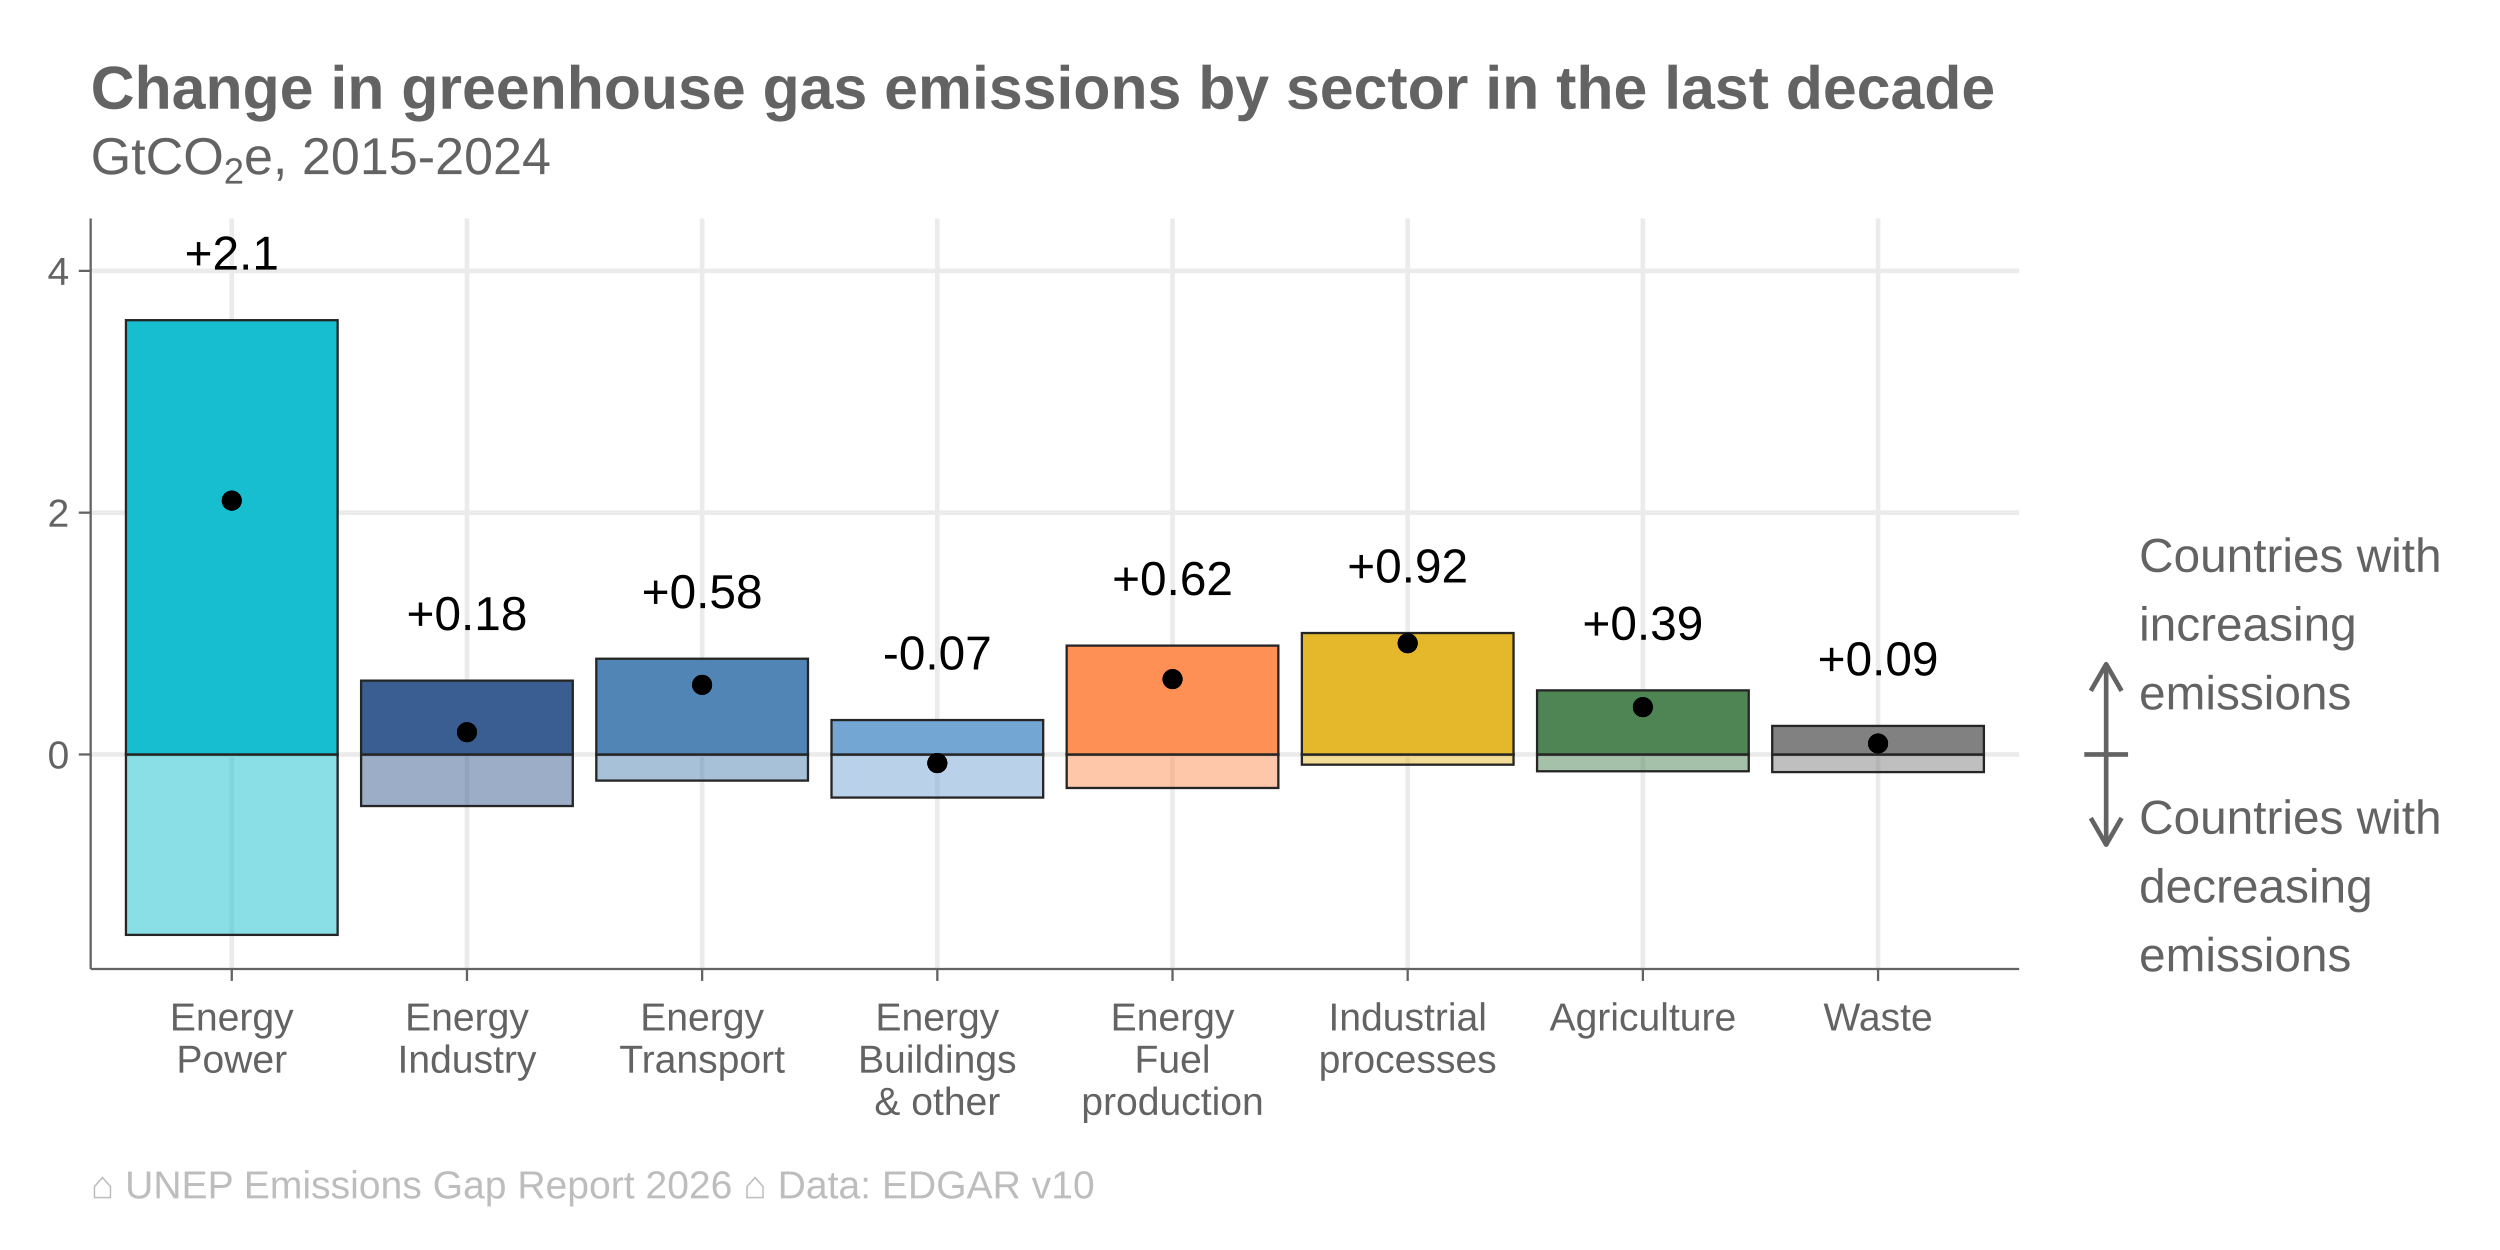
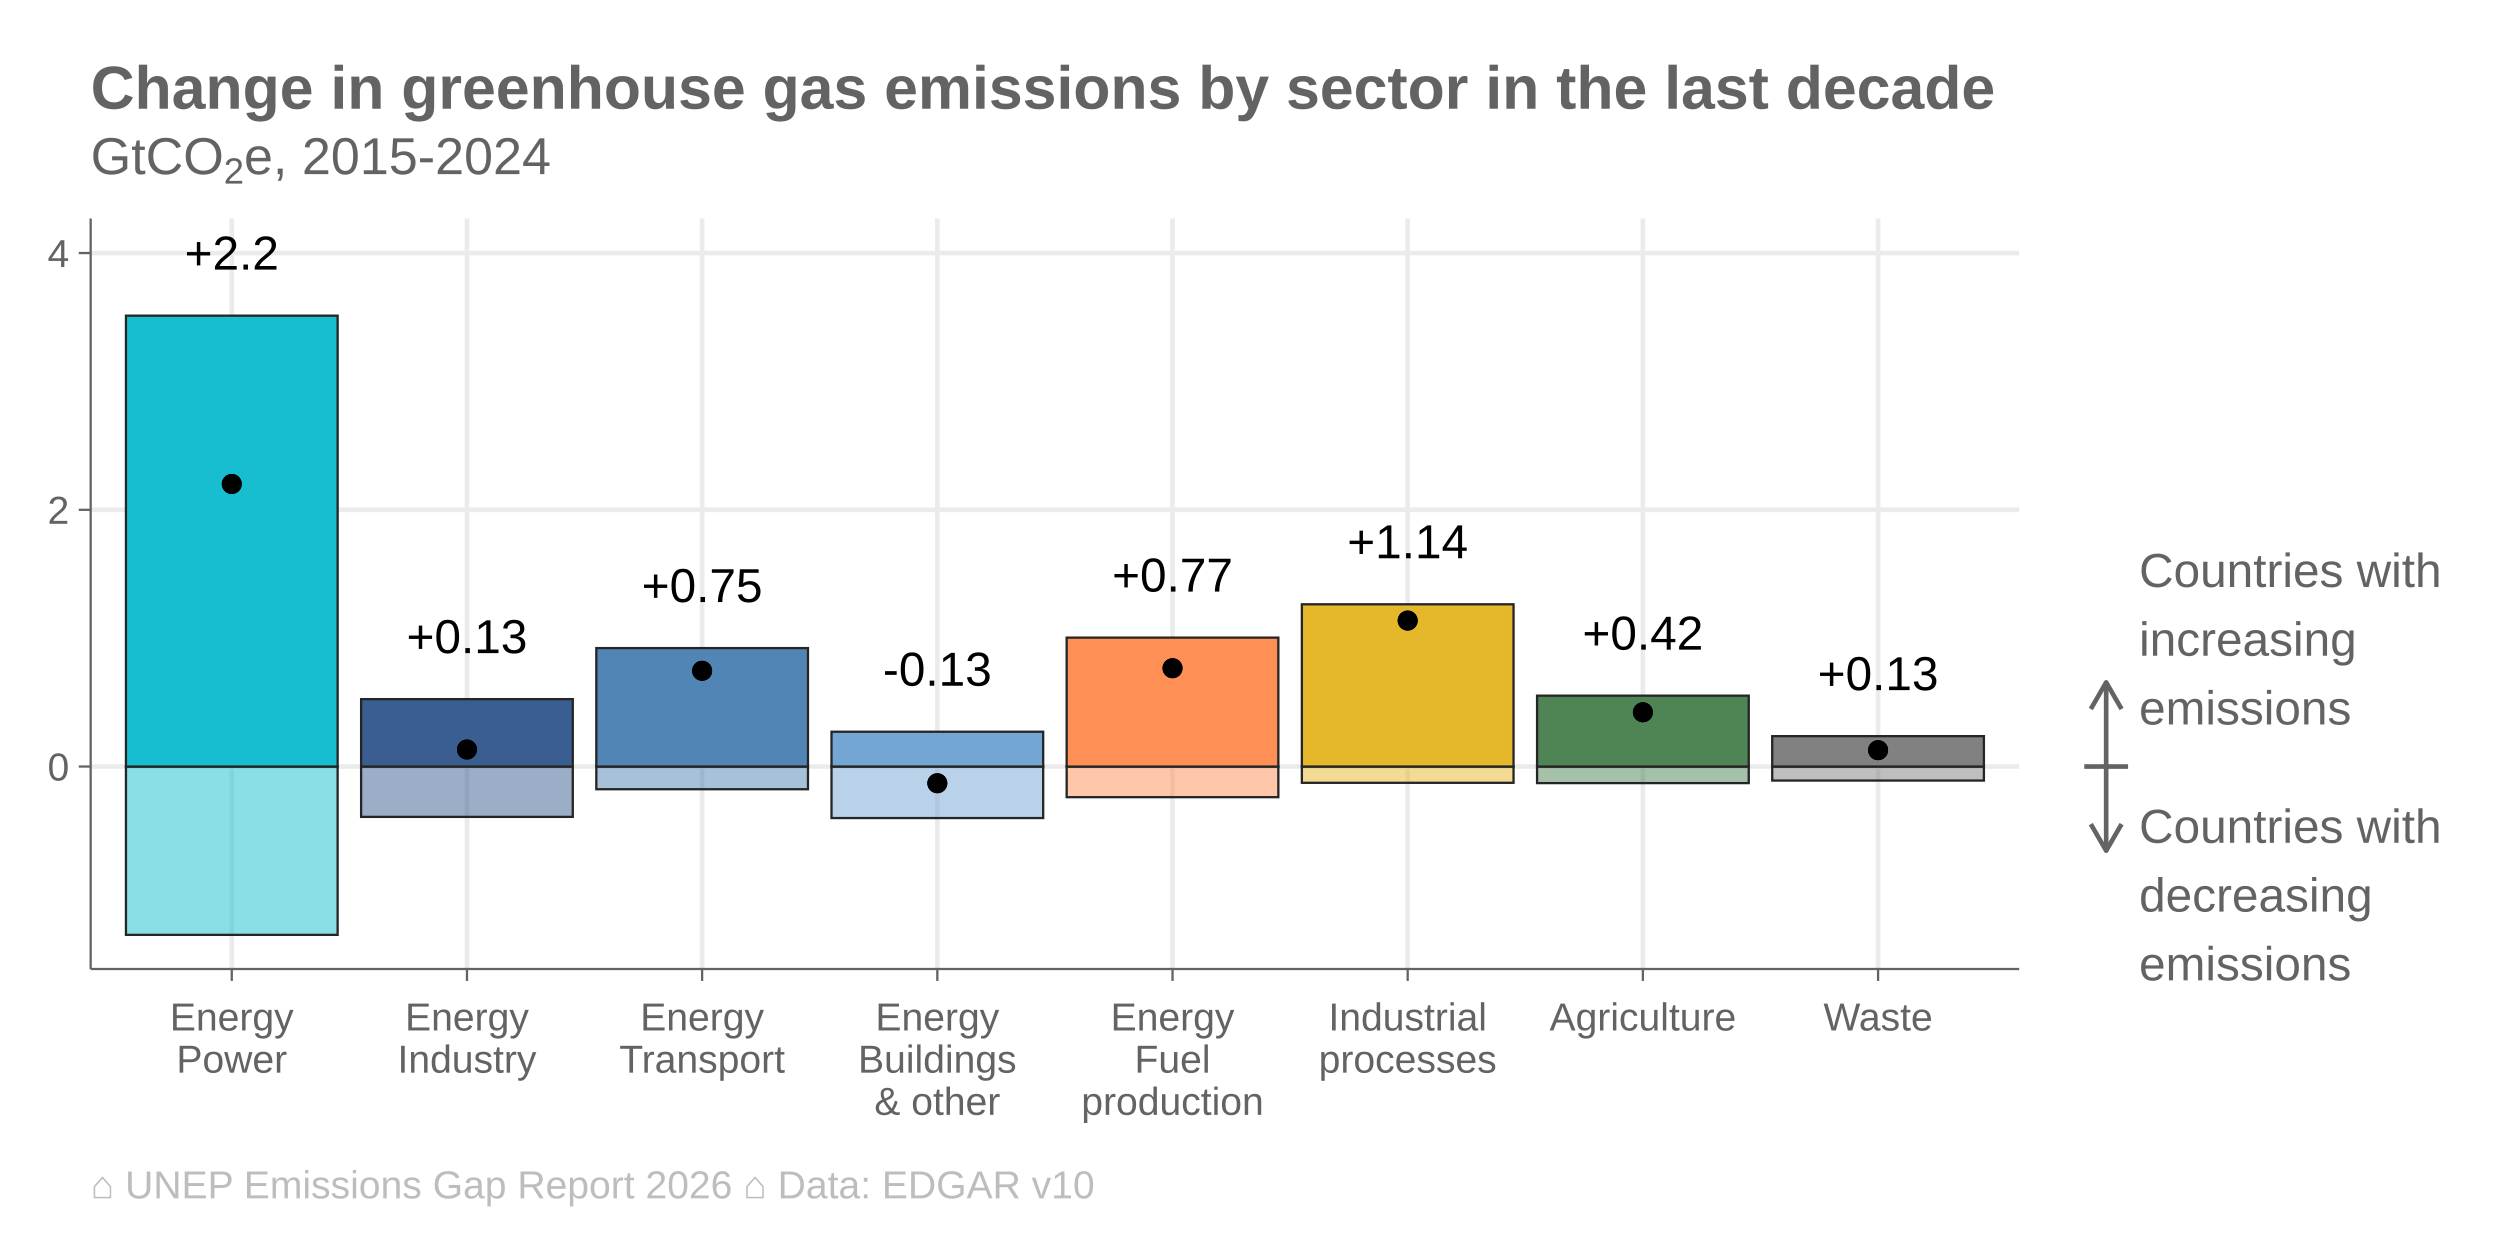
<svg xmlns="http://www.w3.org/2000/svg" width="576.00pt" height="288.00pt" viewBox="0 0 576.00 288.00">
  <g class="svglite">
    <defs>
      <style type="text/css">
    .svglite line, .svglite polyline, .svglite polygon, .svglite path, .svglite rect, .svglite circle {
      fill: none;
      stroke: #000000;
      stroke-linecap: round;
      stroke-linejoin: round;
      stroke-miterlimit: 10.00;
    }
    .svglite text {
      white-space: pre;
    }
    .svglite g.glyphgroup path {
      fill: inherit;
      stroke: none;
    }
  </style>
    </defs>
    <rect width="100%" height="100%" style="stroke: none; fill: #FFFFFF;" />
    <defs>
      <clipPath id="cpMC4wMHw1NzYuMDB8MC4wMHwyODguMDA=">
        <rect x="0.00" y="0.00" width="576.00" height="288.00" />
      </clipPath>
    </defs>
    <g clip-path="url(#cpMC4wMHw1NzYuMDB8MC4wMHwyODguMDA=)">
      <rect x="0.00" y="0.00" width="576.00" height="288.00" style="stroke-width: 1.07; stroke: #FFFFFF; fill: #FFFFFF;" />
    </g>
    <defs>
      <clipPath id="cpMjAuODl8NTY1LjA0fDUwLjMzfDIyMy4yNg==">
        <rect x="20.89" y="50.33" width="544.15" height="172.93" />
      </clipPath>
    </defs>
    <g clip-path="url(#cpMjAuODl8NTY1LjA0fDUwLjMzfDIyMy4yNg==)">
</g>
    <g clip-path="url(#cpMC4wMHw1NzYuMDB8MC4wMHwyODguMDA=)">
</g>
    <defs>
      <clipPath id="cpNS40OHw0NzAuNzB8NS40OHwyODIuNTI=">
        <rect x="5.48" y="5.48" width="465.22" height="277.04" />
      </clipPath>
    </defs>
    <g clip-path="url(#cpNS40OHw0NzAuNzB8NS40OHwyODIuNTI=)">
      <rect x="5.48" y="5.48" width="465.22" height="277.04" style="stroke-width: 1.07; stroke: #FFFFFF; fill: #FFFFFF;" />
    </g>
    <g clip-path="url(#cpMC4wMHw1NzYuMDB8MC4wMHwyODguMDA=)">
</g>
    <defs>
      <clipPath id="cpNDcwLjcwfDU3MC41Mnw1LjQ4fDI4Mi41Mg==">
        <rect x="470.70" y="5.48" width="99.82" height="277.04" />
      </clipPath>
    </defs>
    <g clip-path="url(#cpNDcwLjcwfDU3MC41Mnw1LjQ4fDI4Mi41Mg==)">
      <rect x="470.70" y="5.48" width="99.82" height="277.04" style="stroke-width: 1.07; stroke: #FFFFFF; fill: #FFFFFF;" />
    </g>
    <g clip-path="url(#cpMC4wMHw1NzYuMDB8MC4wMHwyODguMDA=)">
</g>
    <defs>
      <clipPath id="cpMjAuODl8NDY1LjIyfDUwLjMzfDIyMy4yNg==">
        <rect x="20.89" y="50.33" width="444.33" height="172.93" />
      </clipPath>
    </defs>
    <g clip-path="url(#cpMjAuODl8NDY1LjIyfDUwLjMzfDIyMy4yNg==)">
-       <polyline points="20.89,173.83 465.22,173.83 " style="stroke-width: 1.07; stroke: #EBEBEB; stroke-linecap: butt;" />
-       <polyline points="20.89,118.12 465.22,118.12 " style="stroke-width: 1.07; stroke: #EBEBEB; stroke-linecap: butt;" />
-       <polyline points="20.89,62.41 465.22,62.41 " style="stroke-width: 1.07; stroke: #EBEBEB; stroke-linecap: butt;" />
+       <polyline points="20.89,176.61 465.22,176.61 " style="stroke-width: 1.07; stroke: #EBEBEB; stroke-linecap: butt;" />
+       <polyline points="20.89,117.46 465.22,117.46 " style="stroke-width: 1.07; stroke: #EBEBEB; stroke-linecap: butt;" />
+       <polyline points="20.89,58.30 465.22,58.30 " style="stroke-width: 1.07; stroke: #EBEBEB; stroke-linecap: butt;" />
      <polyline points="53.40,223.26 53.40,50.33 " style="stroke-width: 1.07; stroke: #EBEBEB; stroke-linecap: butt;" />
      <polyline points="107.59,223.26 107.59,50.33 " style="stroke-width: 1.07; stroke: #EBEBEB; stroke-linecap: butt;" />
      <polyline points="161.77,223.26 161.77,50.33 " style="stroke-width: 1.07; stroke: #EBEBEB; stroke-linecap: butt;" />
      <polyline points="215.96,223.26 215.96,50.33 " style="stroke-width: 1.07; stroke: #EBEBEB; stroke-linecap: butt;" />
      <polyline points="270.15,223.26 270.15,50.33 " style="stroke-width: 1.07; stroke: #EBEBEB; stroke-linecap: butt;" />
      <polyline points="324.33,223.26 324.33,50.33 " style="stroke-width: 1.07; stroke: #EBEBEB; stroke-linecap: butt;" />
      <polyline points="378.52,223.26 378.52,50.33 " style="stroke-width: 1.07; stroke: #EBEBEB; stroke-linecap: butt;" />
      <polyline points="432.71,223.26 432.71,50.33 " style="stroke-width: 1.07; stroke: #EBEBEB; stroke-linecap: butt;" />
-       <rect x="354.14" y="173.83" width="48.77" height="3.87" style="stroke-width: 0.53; stroke: #252525; stroke-linecap: butt; stroke-linejoin: miter; fill: #4F8455; fill-opacity: 0.50;" />
-       <rect x="354.14" y="159.06" width="48.77" height="14.76" style="stroke-width: 0.53; stroke: #252525; stroke-linecap: butt; stroke-linejoin: miter; fill: #4F8455;" />
-       <rect x="191.58" y="173.83" width="48.77" height="9.93" style="stroke-width: 0.53; stroke: #252525; stroke-linecap: butt; stroke-linejoin: miter; fill: #74A6D4; fill-opacity: 0.50;" />
-       <rect x="191.58" y="165.90" width="48.77" height="7.93" style="stroke-width: 0.53; stroke: #252525; stroke-linecap: butt; stroke-linejoin: miter; fill: #74A6D4;" />
-       <rect x="245.76" y="173.83" width="48.77" height="7.72" style="stroke-width: 0.53; stroke: #252525; stroke-linecap: butt; stroke-linejoin: miter; fill: #FF9055; fill-opacity: 0.50;" />
-       <rect x="245.76" y="148.75" width="48.77" height="25.07" style="stroke-width: 0.53; stroke: #252525; stroke-linecap: butt; stroke-linejoin: miter; fill: #FF9055;" />
-       <rect x="83.20" y="173.83" width="48.77" height="11.88" style="stroke-width: 0.53; stroke: #252525; stroke-linecap: butt; stroke-linejoin: miter; fill: #3A5E91; fill-opacity: 0.50;" />
-       <rect x="83.20" y="156.82" width="48.77" height="17.00" style="stroke-width: 0.53; stroke: #252525; stroke-linecap: butt; stroke-linejoin: miter; fill: #3A5E91;" />
-       <rect x="29.02" y="173.83" width="48.77" height="41.57" style="stroke-width: 0.53; stroke: #252525; stroke-linecap: butt; stroke-linejoin: miter; fill: #17BECF; fill-opacity: 0.50;" />
-       <rect x="29.02" y="73.77" width="48.77" height="100.05" style="stroke-width: 0.53; stroke: #252525; stroke-linecap: butt; stroke-linejoin: miter; fill: #17BECF;" />
-       <rect x="137.39" y="173.83" width="48.77" height="6.02" style="stroke-width: 0.53; stroke: #252525; stroke-linecap: butt; stroke-linejoin: miter; fill: #5185B5; fill-opacity: 0.50;" />
-       <rect x="137.39" y="151.77" width="48.77" height="22.06" style="stroke-width: 0.53; stroke: #252525; stroke-linecap: butt; stroke-linejoin: miter; fill: #5185B5;" />
-       <rect x="299.95" y="173.83" width="48.77" height="2.35" style="stroke-width: 0.53; stroke: #252525; stroke-linecap: butt; stroke-linejoin: miter; fill: #E5B82C; fill-opacity: 0.50;" />
-       <rect x="299.95" y="145.85" width="48.77" height="27.98" style="stroke-width: 0.53; stroke: #252525; stroke-linecap: butt; stroke-linejoin: miter; fill: #E5B82C;" />
-       <rect x="408.32" y="173.83" width="48.77" height="4.06" style="stroke-width: 0.53; stroke: #252525; stroke-linecap: butt; stroke-linejoin: miter; fill: #818181; fill-opacity: 0.50;" />
-       <rect x="408.32" y="167.25" width="48.77" height="6.58" style="stroke-width: 0.53; stroke: #252525; stroke-linecap: butt; stroke-linejoin: miter; fill: #818181;" />
-       <circle cx="378.52" cy="162.93" r="1.95" style="stroke-width: 0.71; fill: #000000;" />
-       <circle cx="378.52" cy="162.93" r="1.95" style="stroke-width: 0.71; fill: #000000;" />
-       <circle cx="215.96" cy="175.83" r="1.95" style="stroke-width: 0.71; fill: #000000;" />
-       <circle cx="215.96" cy="175.83" r="1.95" style="stroke-width: 0.71; fill: #000000;" />
-       <circle cx="270.15" cy="156.47" r="1.95" style="stroke-width: 0.71; fill: #000000;" />
-       <circle cx="270.15" cy="156.47" r="1.95" style="stroke-width: 0.71; fill: #000000;" />
-       <circle cx="107.59" cy="168.70" r="1.95" style="stroke-width: 0.71; fill: #000000;" />
-       <circle cx="107.59" cy="168.70" r="1.95" style="stroke-width: 0.71; fill: #000000;" />
-       <circle cx="53.40" cy="115.34" r="1.95" style="stroke-width: 0.71; fill: #000000;" />
-       <circle cx="53.40" cy="115.34" r="1.95" style="stroke-width: 0.71; fill: #000000;" />
-       <circle cx="161.77" cy="157.79" r="1.95" style="stroke-width: 0.71; fill: #000000;" />
-       <circle cx="161.77" cy="157.79" r="1.95" style="stroke-width: 0.71; fill: #000000;" />
-       <circle cx="324.33" cy="148.20" r="1.95" style="stroke-width: 0.71; fill: #000000;" />
-       <circle cx="324.33" cy="148.20" r="1.95" style="stroke-width: 0.71; fill: #000000;" />
-       <circle cx="432.71" cy="171.31" r="1.95" style="stroke-width: 0.71; fill: #000000;" />
-       <circle cx="432.71" cy="171.31" r="1.95" style="stroke-width: 0.71; fill: #000000;" />
-       <text x="378.52" y="147.41" text-anchor="middle" style="font-size: 11.00px; font-family: &quot;Arial&quot;;" textLength="27.86px" lengthAdjust="spacingAndGlyphs">+0.39</text>
-       <text x="215.96" y="154.25" text-anchor="middle" style="font-size: 11.00px; font-family: &quot;Arial&quot;;" textLength="25.09px" lengthAdjust="spacingAndGlyphs">-0.07</text>
-       <text x="270.15" y="137.10" text-anchor="middle" style="font-size: 11.00px; font-family: &quot;Arial&quot;;" textLength="27.86px" lengthAdjust="spacingAndGlyphs">+0.62</text>
-       <text x="107.59" y="145.17" text-anchor="middle" style="font-size: 11.00px; font-family: &quot;Arial&quot;;" textLength="27.86px" lengthAdjust="spacingAndGlyphs">+0.18</text>
-       <text x="53.40" y="62.12" text-anchor="middle" style="font-size: 11.00px; font-family: &quot;Arial&quot;;" textLength="21.73px" lengthAdjust="spacingAndGlyphs">+2.1</text>
-       <text x="161.77" y="140.12" text-anchor="middle" style="font-size: 11.00px; font-family: &quot;Arial&quot;;" textLength="27.86px" lengthAdjust="spacingAndGlyphs">+0.58</text>
-       <text x="324.33" y="134.20" text-anchor="middle" style="font-size: 11.00px; font-family: &quot;Arial&quot;;" textLength="27.86px" lengthAdjust="spacingAndGlyphs">+0.92</text>
-       <text x="432.71" y="155.60" text-anchor="middle" style="font-size: 11.00px; font-family: &quot;Arial&quot;;" textLength="27.86px" lengthAdjust="spacingAndGlyphs">+0.09</text>
+       <rect x="354.14" y="176.61" width="48.77" height="3.82" style="stroke-width: 0.53; stroke: #252525; stroke-linecap: butt; stroke-linejoin: miter; fill: #4F8455; fill-opacity: 0.50;" />
+       <rect x="354.14" y="160.28" width="48.77" height="16.33" style="stroke-width: 0.53; stroke: #252525; stroke-linecap: butt; stroke-linejoin: miter; fill: #4F8455;" />
+       <rect x="191.58" y="176.61" width="48.77" height="11.87" style="stroke-width: 0.53; stroke: #252525; stroke-linecap: butt; stroke-linejoin: miter; fill: #74A6D4; fill-opacity: 0.50;" />
+       <rect x="191.58" y="168.59" width="48.77" height="8.02" style="stroke-width: 0.53; stroke: #252525; stroke-linecap: butt; stroke-linejoin: miter; fill: #74A6D4;" />
+       <rect x="245.76" y="176.61" width="48.77" height="7.06" style="stroke-width: 0.53; stroke: #252525; stroke-linecap: butt; stroke-linejoin: miter; fill: #FF9055; fill-opacity: 0.50;" />
+       <rect x="245.76" y="146.91" width="48.77" height="29.71" style="stroke-width: 0.53; stroke: #252525; stroke-linecap: butt; stroke-linejoin: miter; fill: #FF9055;" />
+       <rect x="83.20" y="176.61" width="48.77" height="11.60" style="stroke-width: 0.53; stroke: #252525; stroke-linecap: butt; stroke-linejoin: miter; fill: #3A5E91; fill-opacity: 0.50;" />
+       <rect x="83.20" y="161.08" width="48.77" height="15.53" style="stroke-width: 0.53; stroke: #252525; stroke-linecap: butt; stroke-linejoin: miter; fill: #3A5E91;" />
+       <rect x="29.02" y="176.61" width="48.77" height="38.78" style="stroke-width: 0.53; stroke: #252525; stroke-linecap: butt; stroke-linejoin: miter; fill: #17BECF; fill-opacity: 0.50;" />
+       <rect x="29.02" y="72.73" width="48.77" height="103.88" style="stroke-width: 0.53; stroke: #252525; stroke-linecap: butt; stroke-linejoin: miter; fill: #17BECF;" />
+       <rect x="137.39" y="176.61" width="48.77" height="5.23" style="stroke-width: 0.53; stroke: #252525; stroke-linecap: butt; stroke-linejoin: miter; fill: #5185B5; fill-opacity: 0.50;" />
+       <rect x="137.39" y="149.32" width="48.77" height="27.29" style="stroke-width: 0.53; stroke: #252525; stroke-linecap: butt; stroke-linejoin: miter; fill: #5185B5;" />
+       <rect x="299.95" y="176.61" width="48.77" height="3.75" style="stroke-width: 0.53; stroke: #252525; stroke-linecap: butt; stroke-linejoin: miter; fill: #E5B82C; fill-opacity: 0.50;" />
+       <rect x="299.95" y="139.23" width="48.77" height="37.38" style="stroke-width: 0.53; stroke: #252525; stroke-linecap: butt; stroke-linejoin: miter; fill: #E5B82C;" />
+       <rect x="408.32" y="176.61" width="48.77" height="3.23" style="stroke-width: 0.53; stroke: #252525; stroke-linecap: butt; stroke-linejoin: miter; fill: #818181; fill-opacity: 0.50;" />
+       <rect x="408.32" y="169.61" width="48.77" height="7.00" style="stroke-width: 0.53; stroke: #252525; stroke-linecap: butt; stroke-linejoin: miter; fill: #818181;" />
+       <circle cx="378.52" cy="164.11" r="1.95" style="stroke-width: 0.71; fill: #000000;" />
+       <circle cx="378.52" cy="164.11" r="1.95" style="stroke-width: 0.71; fill: #000000;" />
+       <circle cx="215.96" cy="180.46" r="1.95" style="stroke-width: 0.71; fill: #000000;" />
+       <circle cx="215.96" cy="180.46" r="1.95" style="stroke-width: 0.71; fill: #000000;" />
+       <circle cx="270.15" cy="153.96" r="1.95" style="stroke-width: 0.71; fill: #000000;" />
+       <circle cx="270.15" cy="153.96" r="1.95" style="stroke-width: 0.71; fill: #000000;" />
+       <circle cx="107.59" cy="172.69" r="1.95" style="stroke-width: 0.71; fill: #000000;" />
+       <circle cx="107.59" cy="172.69" r="1.95" style="stroke-width: 0.71; fill: #000000;" />
+       <circle cx="53.40" cy="111.51" r="1.95" style="stroke-width: 0.71; fill: #000000;" />
+       <circle cx="53.40" cy="111.51" r="1.95" style="stroke-width: 0.71; fill: #000000;" />
+       <circle cx="161.77" cy="154.55" r="1.95" style="stroke-width: 0.71; fill: #000000;" />
+       <circle cx="161.77" cy="154.55" r="1.95" style="stroke-width: 0.71; fill: #000000;" />
+       <circle cx="324.33" cy="142.98" r="1.95" style="stroke-width: 0.71; fill: #000000;" />
+       <circle cx="324.33" cy="142.98" r="1.95" style="stroke-width: 0.71; fill: #000000;" />
+       <circle cx="432.71" cy="172.84" r="1.95" style="stroke-width: 0.71; fill: #000000;" />
+       <circle cx="432.71" cy="172.84" r="1.95" style="stroke-width: 0.71; fill: #000000;" />
+       <text x="378.52" y="149.68" text-anchor="middle" style="font-size: 11.00px; font-family: &quot;Arial&quot;;" textLength="27.86px" lengthAdjust="spacingAndGlyphs">+0.42</text>
+       <text x="215.96" y="157.99" text-anchor="middle" style="font-size: 11.00px; font-family: &quot;Arial&quot;;" textLength="25.09px" lengthAdjust="spacingAndGlyphs">-0.13</text>
+       <text x="270.15" y="136.30" text-anchor="middle" style="font-size: 11.00px; font-family: &quot;Arial&quot;;" textLength="27.86px" lengthAdjust="spacingAndGlyphs">+0.77</text>
+       <text x="107.59" y="150.48" text-anchor="middle" style="font-size: 11.00px; font-family: &quot;Arial&quot;;" textLength="27.86px" lengthAdjust="spacingAndGlyphs">+0.13</text>
+       <text x="53.40" y="62.12" text-anchor="middle" style="font-size: 11.00px; font-family: &quot;Arial&quot;;" textLength="21.73px" lengthAdjust="spacingAndGlyphs">+2.2</text>
+       <text x="161.77" y="138.72" text-anchor="middle" style="font-size: 11.00px; font-family: &quot;Arial&quot;;" textLength="27.86px" lengthAdjust="spacingAndGlyphs">+0.75</text>
+       <text x="324.33" y="128.62" text-anchor="middle" style="font-size: 11.00px; font-family: &quot;Arial&quot;;" textLength="27.86px" lengthAdjust="spacingAndGlyphs">+1.14</text>
+       <text x="432.71" y="159.01" text-anchor="middle" style="font-size: 11.00px; font-family: &quot;Arial&quot;;" textLength="27.86px" lengthAdjust="spacingAndGlyphs">+0.13</text>
    </g>
    <g clip-path="url(#cpMC4wMHw1NzYuMDB8MC4wMHwyODguMDA=)">
      <polyline points="20.89,223.26 20.89,50.33 " style="stroke-width: 0.53; stroke: #636363; stroke-linecap: butt;" />
-       <text x="15.96" y="177.05" text-anchor="end" style="font-size: 9.00px;fill: #636363; font-family: &quot;Arial&quot;;" textLength="5.00px" lengthAdjust="spacingAndGlyphs">0</text>
-       <text x="15.96" y="121.34" text-anchor="end" style="font-size: 9.00px;fill: #636363; font-family: &quot;Arial&quot;;" textLength="5.00px" lengthAdjust="spacingAndGlyphs">2</text>
-       <text x="15.96" y="65.63" text-anchor="end" style="font-size: 9.00px;fill: #636363; font-family: &quot;Arial&quot;;" textLength="5.00px" lengthAdjust="spacingAndGlyphs">4</text>
-       <polyline points="18.15,173.83 20.89,173.83 " style="stroke-width: 0.53; stroke: #636363; stroke-linecap: butt;" />
-       <polyline points="18.15,118.12 20.89,118.12 " style="stroke-width: 0.53; stroke: #636363; stroke-linecap: butt;" />
-       <polyline points="18.15,62.41 20.89,62.41 " style="stroke-width: 0.53; stroke: #636363; stroke-linecap: butt;" />
+       <text x="15.96" y="179.83" text-anchor="end" style="font-size: 9.00px;fill: #636363; font-family: &quot;Arial&quot;;" textLength="5.00px" lengthAdjust="spacingAndGlyphs">0</text>
+       <text x="15.96" y="120.68" text-anchor="end" style="font-size: 9.00px;fill: #636363; font-family: &quot;Arial&quot;;" textLength="5.00px" lengthAdjust="spacingAndGlyphs">2</text>
+       <text x="15.96" y="61.53" text-anchor="end" style="font-size: 9.00px;fill: #636363; font-family: &quot;Arial&quot;;" textLength="5.00px" lengthAdjust="spacingAndGlyphs">4</text>
+       <polyline points="18.15,176.61 20.89,176.61 " style="stroke-width: 0.53; stroke: #636363; stroke-linecap: butt;" />
+       <polyline points="18.15,117.46 20.89,117.46 " style="stroke-width: 0.53; stroke: #636363; stroke-linecap: butt;" />
+       <polyline points="18.15,58.30 20.89,58.30 " style="stroke-width: 0.53; stroke: #636363; stroke-linecap: butt;" />
      <polyline points="20.89,223.26 465.22,223.26 " style="stroke-width: 0.53; stroke: #636363; stroke-linecap: butt;" />
      <polyline points="53.40,226.00 53.40,223.26 " style="stroke-width: 0.53; stroke: #636363; stroke-linecap: butt;" />
      <polyline points="107.59,226.00 107.59,223.26 " style="stroke-width: 0.53; stroke: #636363; stroke-linecap: butt;" />
      <polyline points="161.77,226.00 161.77,223.26 " style="stroke-width: 0.53; stroke: #636363; stroke-linecap: butt;" />
      <polyline points="215.96,226.00 215.96,223.26 " style="stroke-width: 0.53; stroke: #636363; stroke-linecap: butt;" />
      <polyline points="270.15,226.00 270.15,223.26 " style="stroke-width: 0.53; stroke: #636363; stroke-linecap: butt;" />
      <polyline points="324.33,226.00 324.33,223.26 " style="stroke-width: 0.53; stroke: #636363; stroke-linecap: butt;" />
      <polyline points="378.52,226.00 378.52,223.26 " style="stroke-width: 0.53; stroke: #636363; stroke-linecap: butt;" />
      <polyline points="432.71,226.00 432.71,223.26 " style="stroke-width: 0.53; stroke: #636363; stroke-linecap: butt;" />
      <text x="53.40" y="237.42" text-anchor="middle" style="font-size: 9.00px;fill: #636363; font-family: &quot;Arial&quot;;" textLength="28.50px" lengthAdjust="spacingAndGlyphs">Energy</text>
      <text x="53.40" y="247.14" text-anchor="middle" style="font-size: 9.00px;fill: #636363; font-family: &quot;Arial&quot;;" textLength="25.50px" lengthAdjust="spacingAndGlyphs">Power</text>
      <text x="107.59" y="237.42" text-anchor="middle" style="font-size: 9.00px;fill: #636363; font-family: &quot;Arial&quot;;" textLength="28.50px" lengthAdjust="spacingAndGlyphs">Energy</text>
      <text x="107.59" y="247.14" text-anchor="middle" style="font-size: 9.00px;fill: #636363; font-family: &quot;Arial&quot;;" textLength="32.00px" lengthAdjust="spacingAndGlyphs">Industry</text>
      <text x="161.77" y="237.42" text-anchor="middle" style="font-size: 9.00px;fill: #636363; font-family: &quot;Arial&quot;;" textLength="28.50px" lengthAdjust="spacingAndGlyphs">Energy</text>
      <text x="161.77" y="247.14" text-anchor="middle" style="font-size: 9.00px;fill: #636363; font-family: &quot;Arial&quot;;" textLength="38.17px" lengthAdjust="spacingAndGlyphs">Transport</text>
      <text x="215.96" y="237.42" text-anchor="middle" style="font-size: 9.00px;fill: #636363; font-family: &quot;Arial&quot;;" textLength="28.50px" lengthAdjust="spacingAndGlyphs">Energy</text>
      <text x="215.96" y="247.14" text-anchor="middle" style="font-size: 9.00px;fill: #636363; font-family: &quot;Arial&quot;;" textLength="36.50px" lengthAdjust="spacingAndGlyphs">Buildings</text>
      <text x="215.96" y="256.86" text-anchor="middle" style="font-size: 9.00px;fill: #636363; font-family: &quot;Arial&quot;;" textLength="29.00px" lengthAdjust="spacingAndGlyphs">&amp; other</text>
      <text x="270.15" y="237.42" text-anchor="middle" style="font-size: 9.00px;fill: #636363; font-family: &quot;Arial&quot;;" textLength="28.50px" lengthAdjust="spacingAndGlyphs">Energy</text>
      <text x="270.15" y="247.14" text-anchor="middle" style="font-size: 9.00px;fill: #636363; font-family: &quot;Arial&quot;;" textLength="17.50px" lengthAdjust="spacingAndGlyphs">Fuel</text>
      <text x="270.15" y="256.86" text-anchor="middle" style="font-size: 9.00px;fill: #636363; font-family: &quot;Arial&quot;;" textLength="42.00px" lengthAdjust="spacingAndGlyphs">production</text>
      <text x="324.33" y="237.42" text-anchor="middle" style="font-size: 9.00px;fill: #636363; font-family: &quot;Arial&quot;;" textLength="36.50px" lengthAdjust="spacingAndGlyphs">Industrial</text>
      <text x="324.33" y="247.14" text-anchor="middle" style="font-size: 9.00px;fill: #636363; font-family: &quot;Arial&quot;;" textLength="41.00px" lengthAdjust="spacingAndGlyphs">processes</text>
      <text x="378.52" y="237.42" text-anchor="middle" style="font-size: 9.00px;fill: #636363; font-family: &quot;Arial&quot;;" textLength="43.00px" lengthAdjust="spacingAndGlyphs">Agriculture</text>
      <text x="432.71" y="237.42" text-anchor="middle" style="font-size: 9.00px;fill: #636363; font-family: &quot;Arial&quot;;" textLength="25.17px" lengthAdjust="spacingAndGlyphs">Waste</text>
      <text x="20.89" y="40.12" style="font-size: 12.00px;fill: #636363; font-family: &quot;Arial&quot;;" textLength="30.66px" lengthAdjust="spacingAndGlyphs">GtCO</text>
      <text x="51.55" y="42.30" style="font-size: 8.40px;fill: #636363; font-family: &quot;Arial&quot;;" textLength="4.67px" lengthAdjust="spacingAndGlyphs">2</text>
      <text x="56.21" y="40.12" style="font-size: 12.00px;fill: #636363; font-family: &quot;Arial&quot;;" textLength="70.70px" lengthAdjust="spacingAndGlyphs">e, 2015-2024</text>
      <text x="20.89" y="25.05" style="font-size: 14.00px; font-weight: bold;fill: #636363; font-family: &quot;Arial&quot;;" textLength="438.61px" lengthAdjust="spacingAndGlyphs">Change in greenhouse gas emissions by sector in the last decade</text>
      <text x="20.89" y="276.10" style="font-size: 9.00px;fill: #BDBDBD; font-family: &quot;Arial&quot;;" textLength="238.72px" lengthAdjust="spacingAndGlyphs">⌂ UNEP Emissions Gap Report 2026    ⌂ Data: EDGAR v10</text>
-       <line x1="485.26" y1="173.83" x2="485.26" y2="153.04" style="stroke-width: 1.07; stroke: #636363; stroke-linecap: butt;" />
-       <polyline points="488.81,159.18 485.26,153.04 481.72,159.18 " style="stroke-width: 1.07; stroke: #636363; stroke-linecap: butt;" />
-       <line x1="485.26" y1="173.83" x2="485.26" y2="194.61" style="stroke-width: 1.07; stroke: #636363; stroke-linecap: butt;" />
-       <polyline points="481.72,188.47 485.26,194.61 488.81,188.47 " style="stroke-width: 1.07; stroke: #636363; stroke-linecap: butt;" />
-       <line x1="480.22" y1="173.83" x2="490.31" y2="173.83" style="stroke-width: 1.07; stroke: #636363; stroke-linecap: butt;" />
-       <text x="492.84" y="131.76" style="font-size: 11.00px;fill: #636363; font-family: &quot;Arial&quot;;" textLength="69.72px" lengthAdjust="spacingAndGlyphs">Countries with</text>
-       <text x="492.84" y="147.60" style="font-size: 11.00px;fill: #636363; font-family: &quot;Arial&quot;;" textLength="50.16px" lengthAdjust="spacingAndGlyphs">increasing</text>
-       <text x="492.84" y="163.44" style="font-size: 11.00px;fill: #636363; font-family: &quot;Arial&quot;;" textLength="48.91px" lengthAdjust="spacingAndGlyphs">emissions</text>
-       <text x="492.84" y="192.10" style="font-size: 11.00px;fill: #636363; font-family: &quot;Arial&quot;;" textLength="69.72px" lengthAdjust="spacingAndGlyphs">Countries with</text>
-       <text x="492.84" y="207.94" style="font-size: 11.00px;fill: #636363; font-family: &quot;Arial&quot;;" textLength="53.84px" lengthAdjust="spacingAndGlyphs">decreasing</text>
-       <text x="492.84" y="223.78" style="font-size: 11.00px;fill: #636363; font-family: &quot;Arial&quot;;" textLength="48.91px" lengthAdjust="spacingAndGlyphs">emissions</text>
+       <line x1="485.26" y1="176.61" x2="485.26" y2="157.22" style="stroke-width: 1.07; stroke: #636363; stroke-linecap: butt;" />
+       <polyline points="488.81,163.36 485.26,157.22 481.72,163.36 " style="stroke-width: 1.07; stroke: #636363; stroke-linecap: butt;" />
+       <line x1="485.26" y1="176.61" x2="485.26" y2="196.00" style="stroke-width: 1.07; stroke: #636363; stroke-linecap: butt;" />
+       <polyline points="481.72,189.87 485.26,196.00 488.81,189.87 " style="stroke-width: 1.07; stroke: #636363; stroke-linecap: butt;" />
+       <line x1="480.22" y1="176.61" x2="490.31" y2="176.61" style="stroke-width: 1.07; stroke: #636363; stroke-linecap: butt;" />
+       <text x="492.84" y="135.24" style="font-size: 11.00px;fill: #636363; font-family: &quot;Arial&quot;;" textLength="69.72px" lengthAdjust="spacingAndGlyphs">Countries with</text>
+       <text x="492.84" y="151.08" style="font-size: 11.00px;fill: #636363; font-family: &quot;Arial&quot;;" textLength="50.16px" lengthAdjust="spacingAndGlyphs">increasing</text>
+       <text x="492.84" y="166.92" style="font-size: 11.00px;fill: #636363; font-family: &quot;Arial&quot;;" textLength="48.91px" lengthAdjust="spacingAndGlyphs">emissions</text>
+       <text x="492.84" y="194.19" style="font-size: 11.00px;fill: #636363; font-family: &quot;Arial&quot;;" textLength="69.72px" lengthAdjust="spacingAndGlyphs">Countries with</text>
+       <text x="492.84" y="210.03" style="font-size: 11.00px;fill: #636363; font-family: &quot;Arial&quot;;" textLength="53.84px" lengthAdjust="spacingAndGlyphs">decreasing</text>
+       <text x="492.84" y="225.87" style="font-size: 11.00px;fill: #636363; font-family: &quot;Arial&quot;;" textLength="48.91px" lengthAdjust="spacingAndGlyphs">emissions</text>
    </g>
  </g>
</svg>
